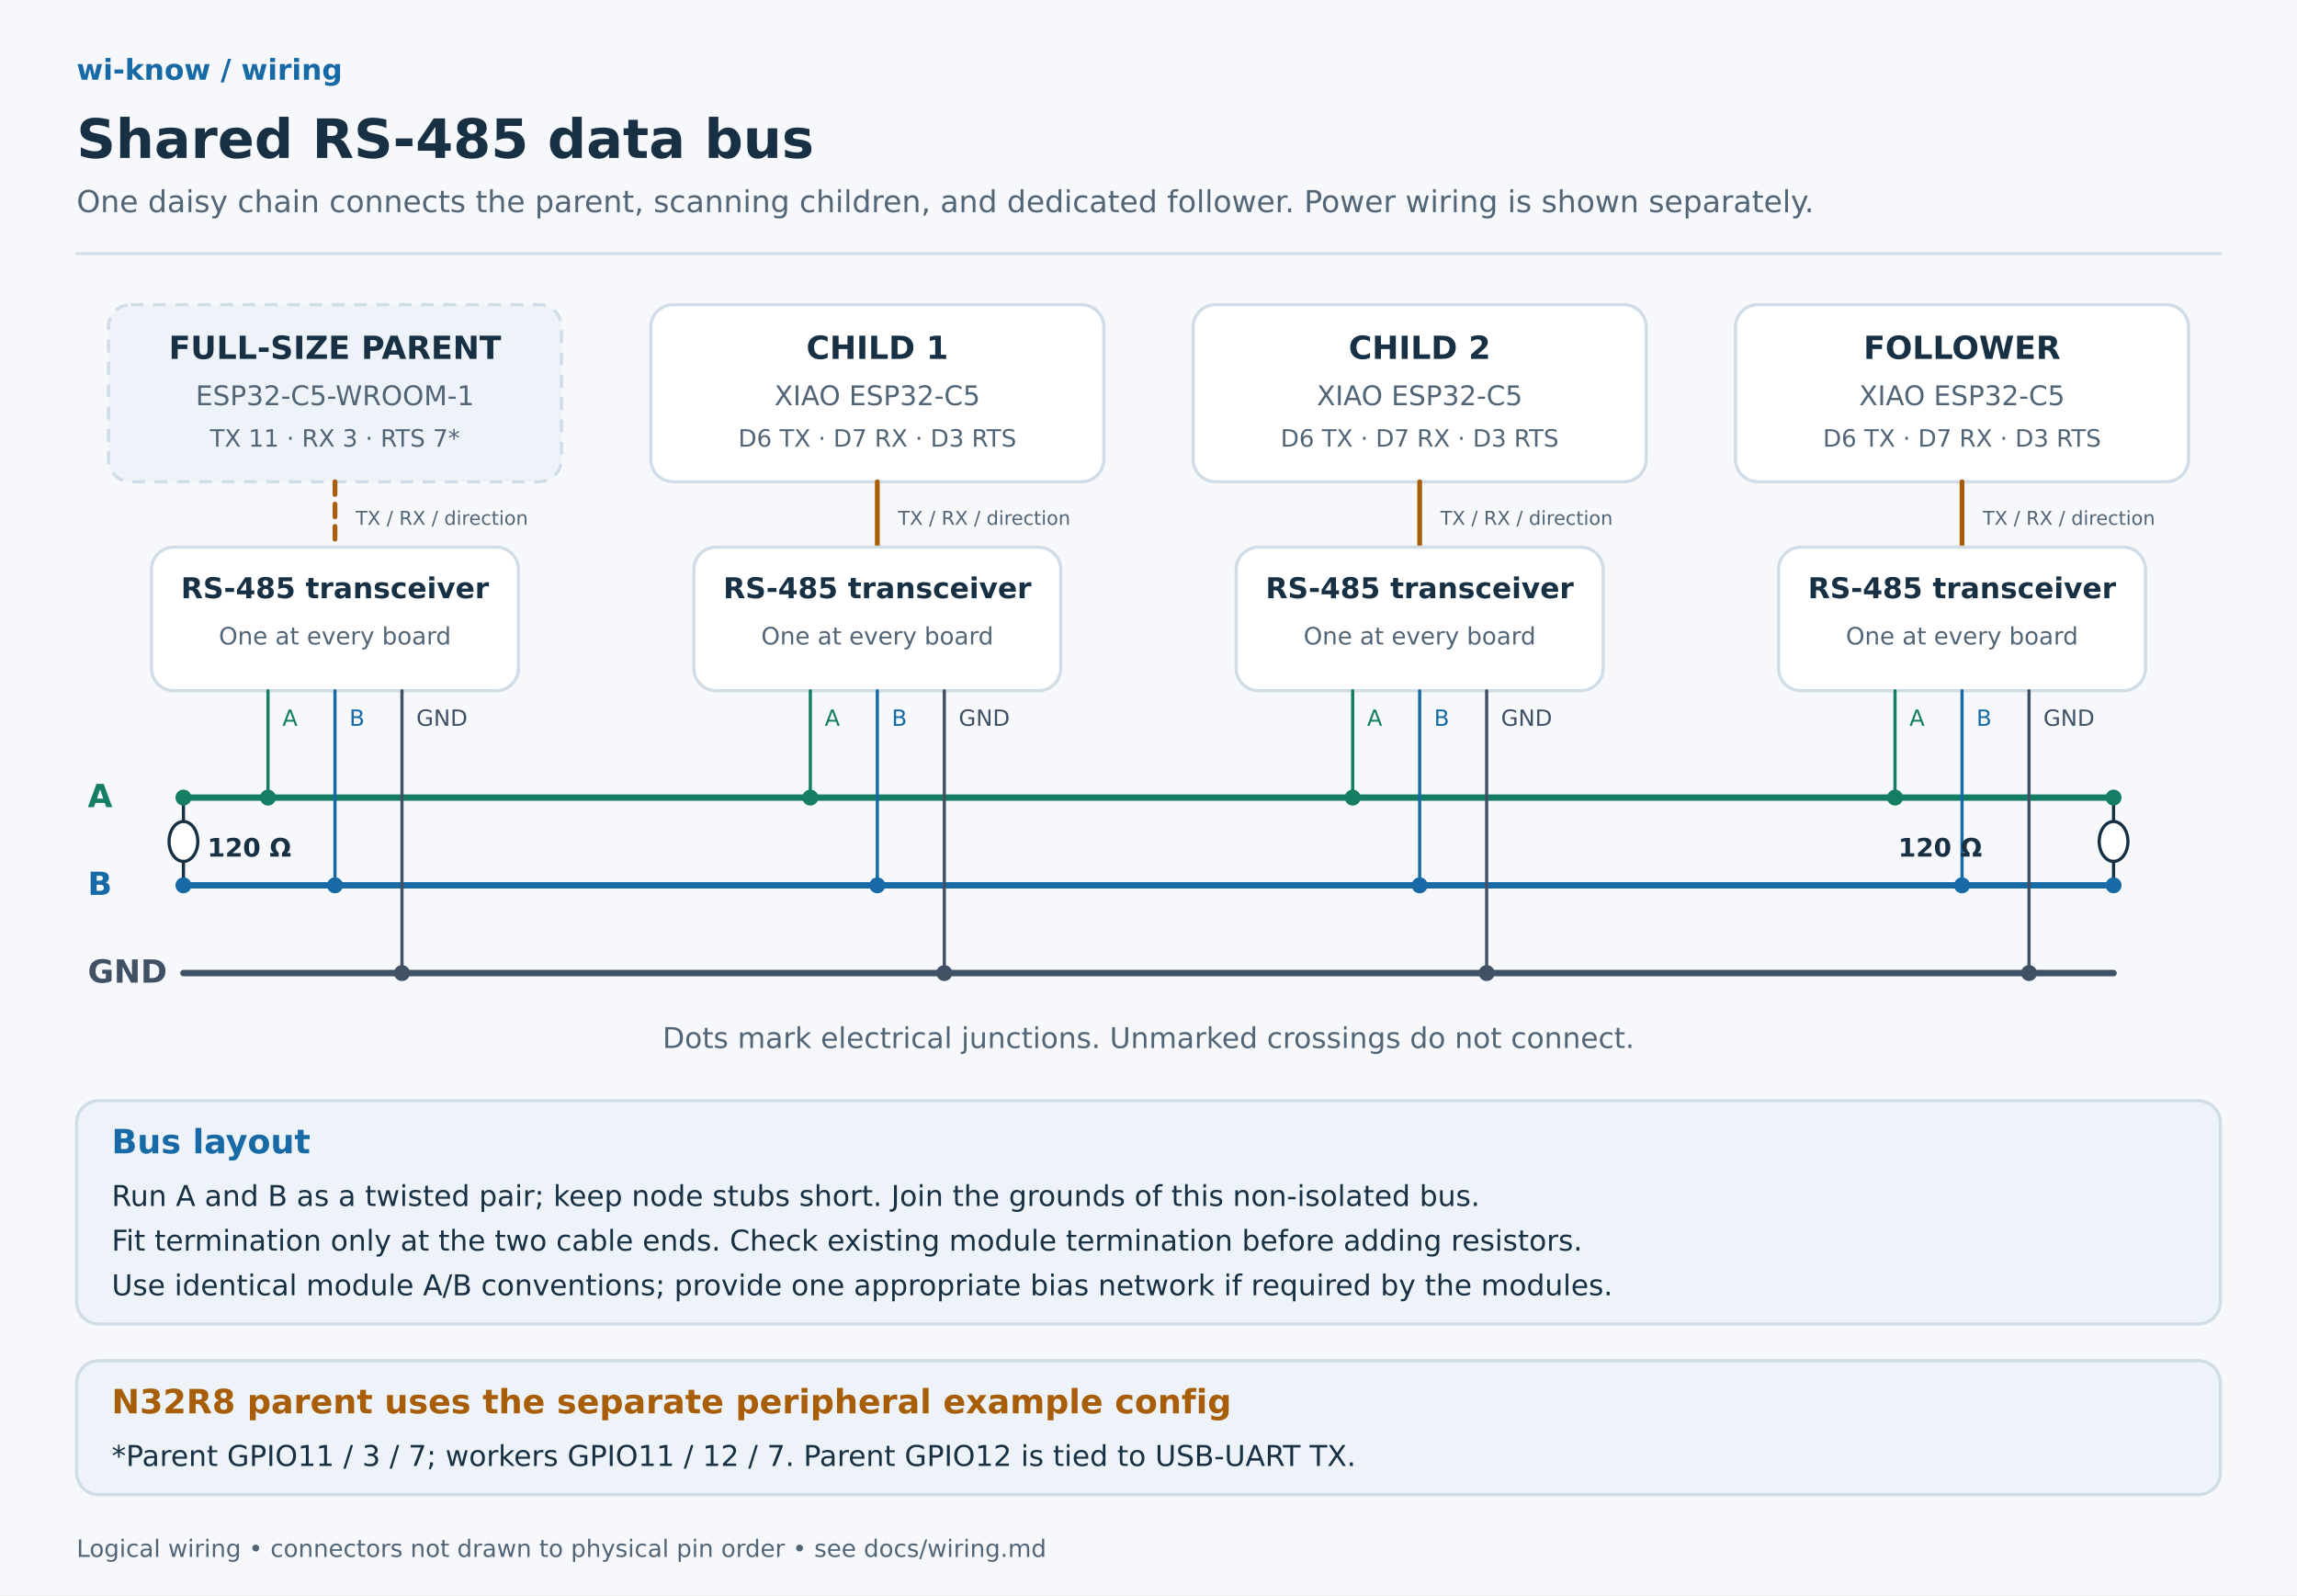
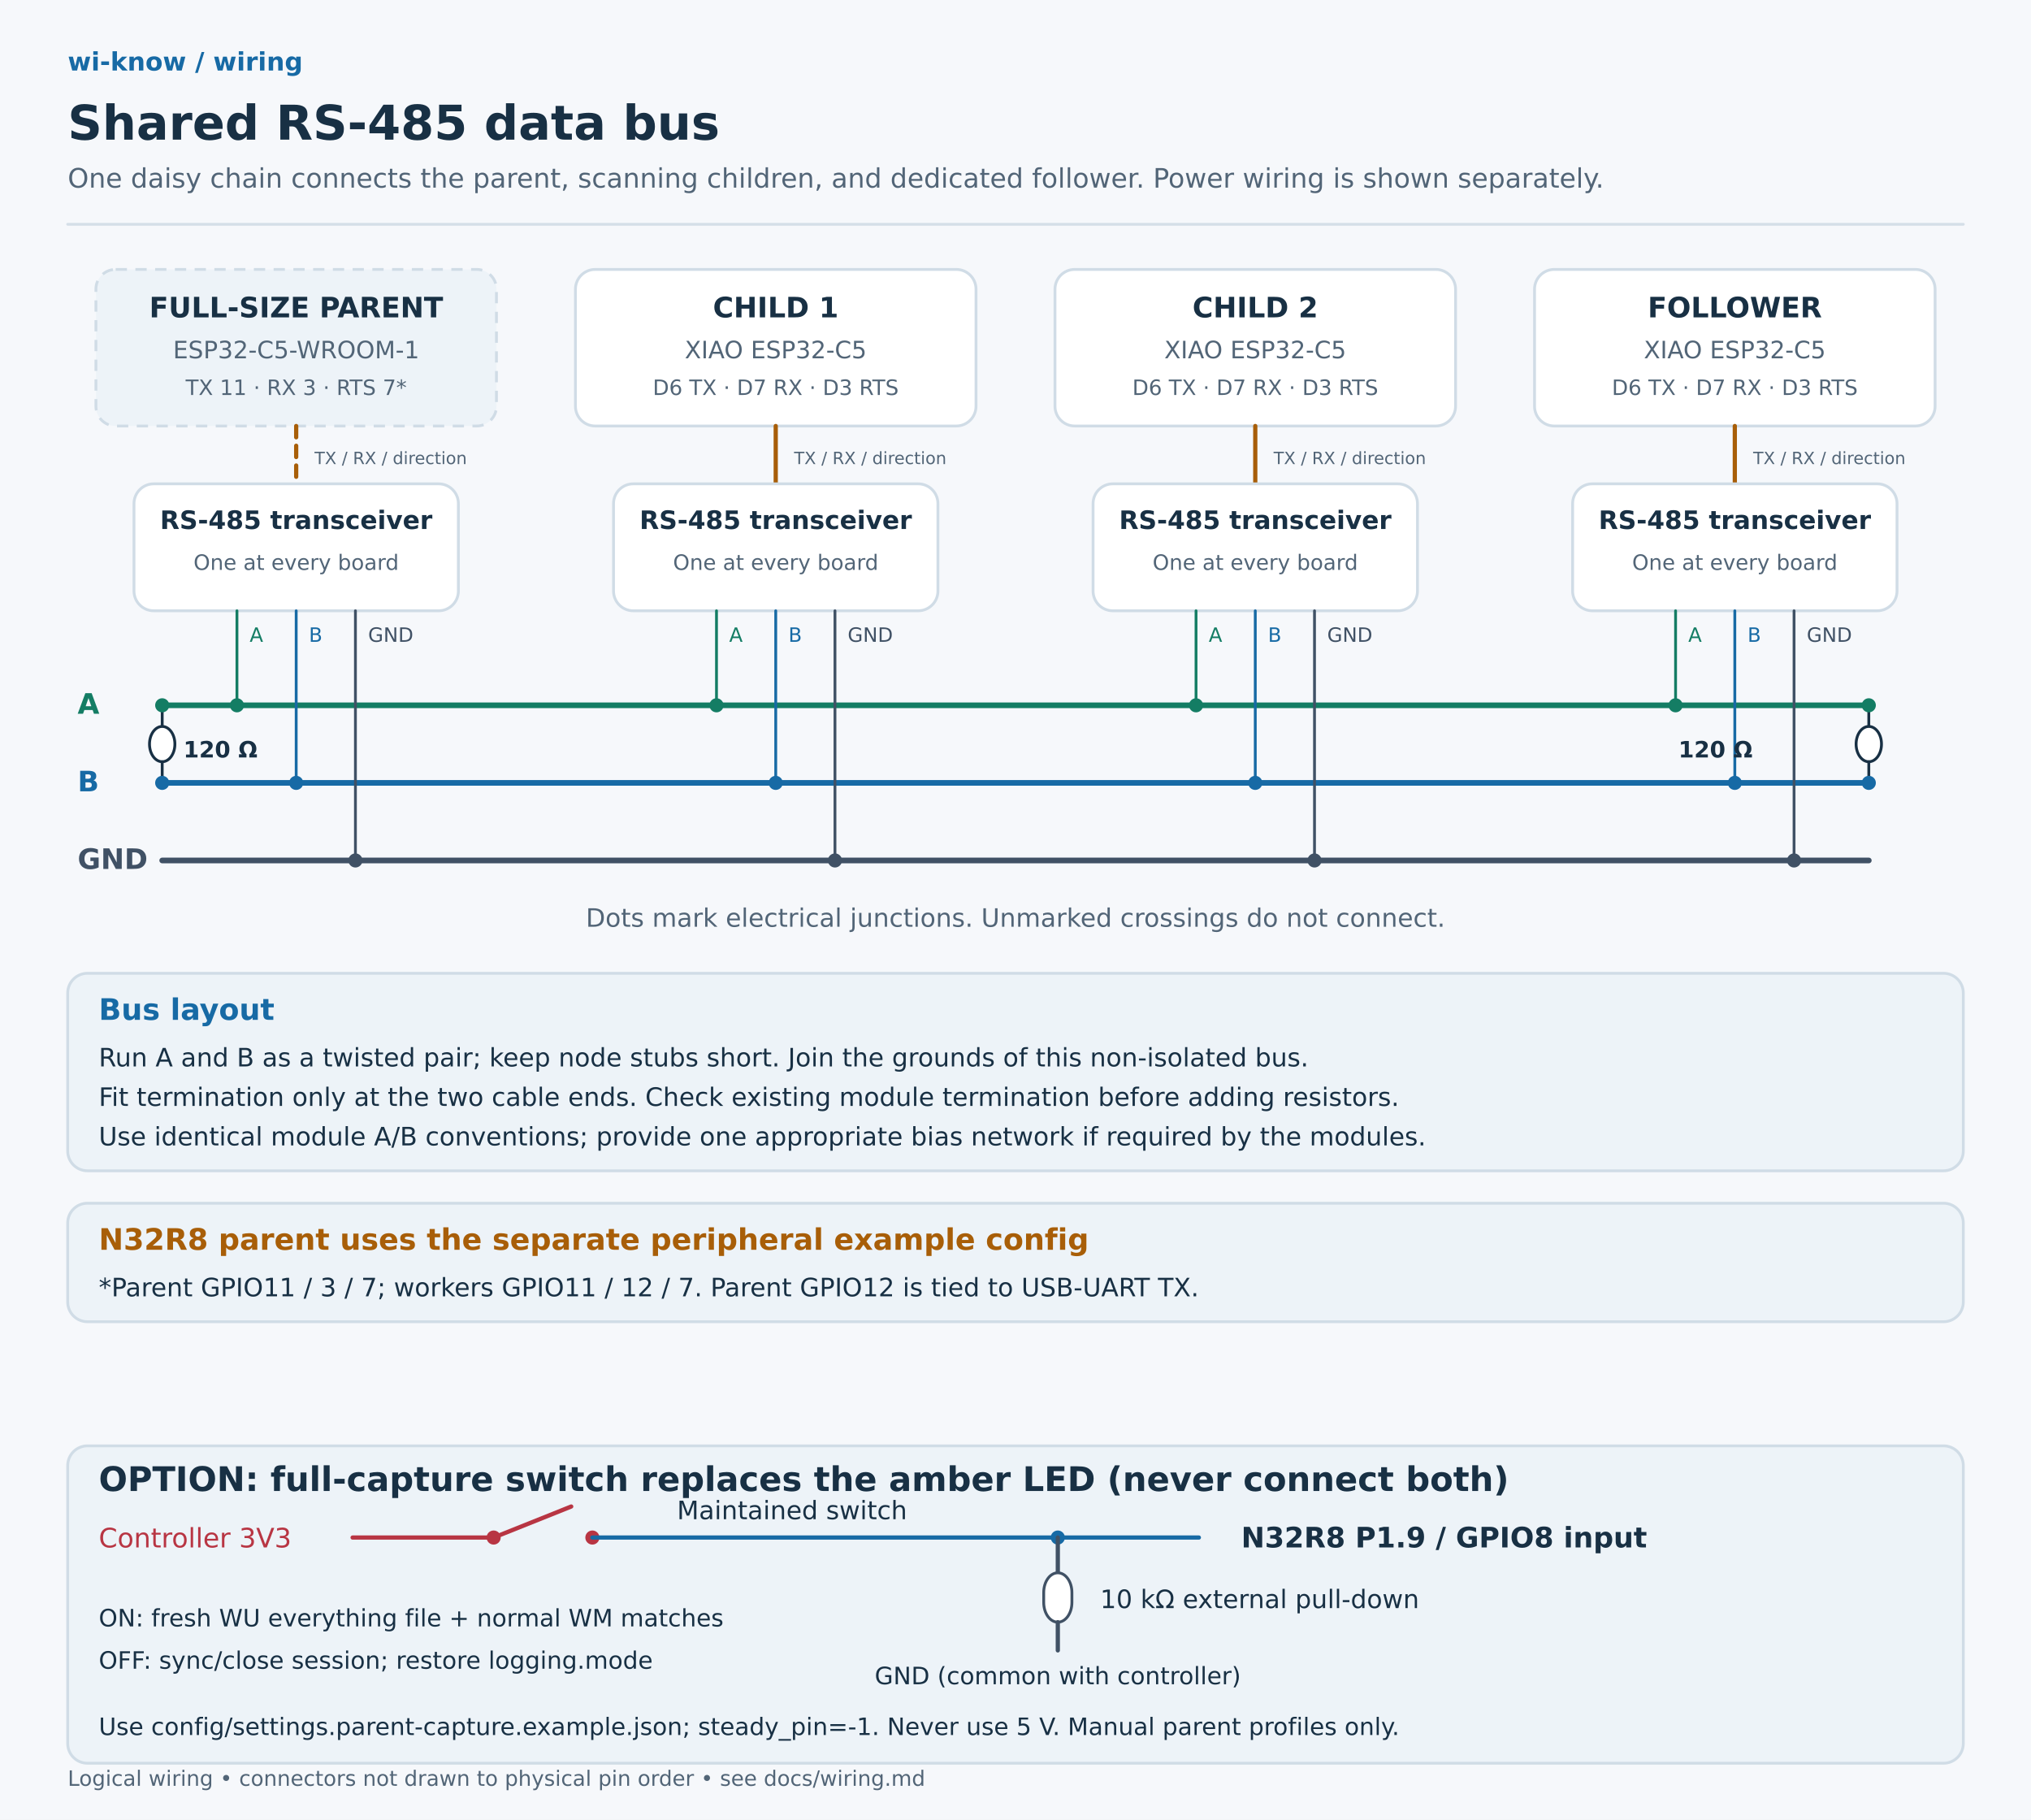
- <svg xmlns="http://www.w3.org/2000/svg" width="1440" height="1000" viewBox="0 0 1440 1000" role="img" aria-labelledby="title description">
+ <svg xmlns="http://www.w3.org/2000/svg" width="1440" height="1290" viewBox="0 0 1440 1290" role="img" aria-labelledby="title description">
  <defs>
    <marker id="arrow-blue" markerWidth="8" markerHeight="8" refX="6" refY="3" orient="auto-start-reverse">
      <path d="M0,0 L0,6 L6,3 z" fill="#176aa5" />
    </marker>
  </defs>
-   <rect width="1440" height="1000" fill="#f6f8fb" />
+   <rect width="1440" height="1290" fill="#f6f8fb" />
  <text x="48" y="50" fill="#176aa5" font-family="DejaVu Sans, Noto Sans, sans-serif" font-size="18" font-weight="700" text-anchor="start">wi-know / wiring</text>
  <text x="48" y="99" fill="#183044" font-family="DejaVu Sans, Noto Sans, sans-serif" font-size="34" font-weight="700" text-anchor="start">Shared RS-485 data bus</text>
  <text x="48" y="133" fill="#526577" font-family="DejaVu Sans, Noto Sans, sans-serif" font-size="19" font-weight="400" text-anchor="start">One daisy chain connects the parent, scanning children, and dedicated follower. Power wiring is shown separately.</text>
  <polyline points="48,159 1392,159" fill="none" stroke="#d5dfe8" stroke-width="2" stroke-linejoin="round" stroke-linecap="round" />
  <rect x="68" y="191" width="284" height="111" rx="14" fill="#edf3f8" stroke="#d0dce6" stroke-width="2" stroke-dasharray="8 6" />
  <text x="210" y="225" fill="#183044" font-family="DejaVu Sans, Noto Sans, sans-serif" font-size="20" font-weight="700" text-anchor="middle">FULL-SIZE PARENT</text>
  <text x="210" y="254" fill="#526577" font-family="DejaVu Sans, Noto Sans, sans-serif" font-size="17" font-weight="400" text-anchor="middle">ESP32-C5-WROOM-1</text>
  <text x="210" y="280" fill="#526577" font-family="DejaVu Sans, Noto Sans, sans-serif" font-size="15" font-weight="400" text-anchor="middle">TX 11 · RX 3 · RTS 7*</text>
  <polyline points="210,302 210,343" fill="none" stroke="#a85e08" stroke-width="3" stroke-linejoin="round" stroke-linecap="round" stroke-dasharray="8 6" />
  <text x="223" y="329" fill="#526577" font-family="DejaVu Sans, Noto Sans, sans-serif" font-size="12" font-weight="400" text-anchor="start">TX / RX / direction</text>
  <rect x="95" y="343" width="230" height="90" rx="14" fill="white" stroke="#d0dce6" stroke-width="2" />
  <text x="210" y="375" fill="#183044" font-family="DejaVu Sans, Noto Sans, sans-serif" font-size="18" font-weight="700" text-anchor="middle">RS-485 transceiver</text>
  <text x="210" y="404" fill="#526577" font-family="DejaVu Sans, Noto Sans, sans-serif" font-size="15" font-weight="400" text-anchor="middle">One at every board</text>
  <rect x="408" y="191" width="284" height="111" rx="14" fill="white" stroke="#d0dce6" stroke-width="2" />
  <text x="550" y="225" fill="#183044" font-family="DejaVu Sans, Noto Sans, sans-serif" font-size="20" font-weight="700" text-anchor="middle">CHILD 1</text>
  <text x="550" y="254" fill="#526577" font-family="DejaVu Sans, Noto Sans, sans-serif" font-size="17" font-weight="400" text-anchor="middle">XIAO ESP32-C5</text>
  <text x="550" y="280" fill="#526577" font-family="DejaVu Sans, Noto Sans, sans-serif" font-size="15" font-weight="400" text-anchor="middle">D6 TX · D7 RX · D3 RTS</text>
  <polyline points="550,302 550,343" fill="none" stroke="#a85e08" stroke-width="3" stroke-linejoin="round" stroke-linecap="round" />
  <text x="563" y="329" fill="#526577" font-family="DejaVu Sans, Noto Sans, sans-serif" font-size="12" font-weight="400" text-anchor="start">TX / RX / direction</text>
  <rect x="435" y="343" width="230" height="90" rx="14" fill="white" stroke="#d0dce6" stroke-width="2" />
  <text x="550" y="375" fill="#183044" font-family="DejaVu Sans, Noto Sans, sans-serif" font-size="18" font-weight="700" text-anchor="middle">RS-485 transceiver</text>
  <text x="550" y="404" fill="#526577" font-family="DejaVu Sans, Noto Sans, sans-serif" font-size="15" font-weight="400" text-anchor="middle">One at every board</text>
  <rect x="748" y="191" width="284" height="111" rx="14" fill="white" stroke="#d0dce6" stroke-width="2" />
  <text x="890" y="225" fill="#183044" font-family="DejaVu Sans, Noto Sans, sans-serif" font-size="20" font-weight="700" text-anchor="middle">CHILD 2</text>
  <text x="890" y="254" fill="#526577" font-family="DejaVu Sans, Noto Sans, sans-serif" font-size="17" font-weight="400" text-anchor="middle">XIAO ESP32-C5</text>
  <text x="890" y="280" fill="#526577" font-family="DejaVu Sans, Noto Sans, sans-serif" font-size="15" font-weight="400" text-anchor="middle">D6 TX · D7 RX · D3 RTS</text>
  <polyline points="890,302 890,343" fill="none" stroke="#a85e08" stroke-width="3" stroke-linejoin="round" stroke-linecap="round" />
  <text x="903" y="329" fill="#526577" font-family="DejaVu Sans, Noto Sans, sans-serif" font-size="12" font-weight="400" text-anchor="start">TX / RX / direction</text>
  <rect x="775" y="343" width="230" height="90" rx="14" fill="white" stroke="#d0dce6" stroke-width="2" />
  <text x="890" y="375" fill="#183044" font-family="DejaVu Sans, Noto Sans, sans-serif" font-size="18" font-weight="700" text-anchor="middle">RS-485 transceiver</text>
  <text x="890" y="404" fill="#526577" font-family="DejaVu Sans, Noto Sans, sans-serif" font-size="15" font-weight="400" text-anchor="middle">One at every board</text>
  <rect x="1088" y="191" width="284" height="111" rx="14" fill="white" stroke="#d0dce6" stroke-width="2" />
  <text x="1230" y="225" fill="#183044" font-family="DejaVu Sans, Noto Sans, sans-serif" font-size="20" font-weight="700" text-anchor="middle">FOLLOWER</text>
  <text x="1230" y="254" fill="#526577" font-family="DejaVu Sans, Noto Sans, sans-serif" font-size="17" font-weight="400" text-anchor="middle">XIAO ESP32-C5</text>
  <text x="1230" y="280" fill="#526577" font-family="DejaVu Sans, Noto Sans, sans-serif" font-size="15" font-weight="400" text-anchor="middle">D6 TX · D7 RX · D3 RTS</text>
  <polyline points="1230,302 1230,343" fill="none" stroke="#a85e08" stroke-width="3" stroke-linejoin="round" stroke-linecap="round" />
  <text x="1243" y="329" fill="#526577" font-family="DejaVu Sans, Noto Sans, sans-serif" font-size="12" font-weight="400" text-anchor="start">TX / RX / direction</text>
  <rect x="1115" y="343" width="230" height="90" rx="14" fill="white" stroke="#d0dce6" stroke-width="2" />
  <text x="1230" y="375" fill="#183044" font-family="DejaVu Sans, Noto Sans, sans-serif" font-size="18" font-weight="700" text-anchor="middle">RS-485 transceiver</text>
  <text x="1230" y="404" fill="#526577" font-family="DejaVu Sans, Noto Sans, sans-serif" font-size="15" font-weight="400" text-anchor="middle">One at every board</text>
  <polyline points="115,500 1325,500" fill="none" stroke="#147d64" stroke-width="4" stroke-linejoin="round" stroke-linecap="round" />
  <text x="55" y="506" fill="#147d64" font-family="DejaVu Sans, Noto Sans, sans-serif" font-size="20" font-weight="700" text-anchor="start">A</text>
  <polyline points="115,555 1325,555" fill="none" stroke="#176aa5" stroke-width="4" stroke-linejoin="round" stroke-linecap="round" />
  <text x="55" y="561" fill="#176aa5" font-family="DejaVu Sans, Noto Sans, sans-serif" font-size="20" font-weight="700" text-anchor="start">B</text>
  <polyline points="115,610 1325,610" fill="none" stroke="#405165" stroke-width="4" stroke-linejoin="round" stroke-linecap="round" />
  <text x="55" y="616" fill="#405165" font-family="DejaVu Sans, Noto Sans, sans-serif" font-size="20" font-weight="700" text-anchor="start">GND</text>
  <text x="177" y="455" fill="#147d64" font-family="DejaVu Sans, Noto Sans, sans-serif" font-size="14" font-weight="400" text-anchor="start">A</text>
  <polyline points="168,433 168,500" fill="none" stroke="#147d64" stroke-width="2" stroke-linejoin="round" stroke-linecap="round" />
  <circle cx="168" cy="500" r="5" fill="#147d64" />
  <text x="219" y="455" fill="#176aa5" font-family="DejaVu Sans, Noto Sans, sans-serif" font-size="14" font-weight="400" text-anchor="start">B</text>
  <polyline points="210,433 210,555" fill="none" stroke="#176aa5" stroke-width="2" stroke-linejoin="round" stroke-linecap="round" />
  <circle cx="210" cy="555" r="5" fill="#176aa5" />
  <text x="261" y="455" fill="#405165" font-family="DejaVu Sans, Noto Sans, sans-serif" font-size="14" font-weight="400" text-anchor="start">GND</text>
  <polyline points="252,433 252,610" fill="none" stroke="#405165" stroke-width="2" stroke-linejoin="round" stroke-linecap="round" />
  <circle cx="252" cy="610" r="5" fill="#405165" />
  <text x="517" y="455" fill="#147d64" font-family="DejaVu Sans, Noto Sans, sans-serif" font-size="14" font-weight="400" text-anchor="start">A</text>
  <polyline points="508,433 508,500" fill="none" stroke="#147d64" stroke-width="2" stroke-linejoin="round" stroke-linecap="round" />
  <circle cx="508" cy="500" r="5" fill="#147d64" />
  <text x="559" y="455" fill="#176aa5" font-family="DejaVu Sans, Noto Sans, sans-serif" font-size="14" font-weight="400" text-anchor="start">B</text>
  <polyline points="550,433 550,555" fill="none" stroke="#176aa5" stroke-width="2" stroke-linejoin="round" stroke-linecap="round" />
  <circle cx="550" cy="555" r="5" fill="#176aa5" />
  <text x="601" y="455" fill="#405165" font-family="DejaVu Sans, Noto Sans, sans-serif" font-size="14" font-weight="400" text-anchor="start">GND</text>
  <polyline points="592,433 592,610" fill="none" stroke="#405165" stroke-width="2" stroke-linejoin="round" stroke-linecap="round" />
  <circle cx="592" cy="610" r="5" fill="#405165" />
  <text x="857" y="455" fill="#147d64" font-family="DejaVu Sans, Noto Sans, sans-serif" font-size="14" font-weight="400" text-anchor="start">A</text>
  <polyline points="848,433 848,500" fill="none" stroke="#147d64" stroke-width="2" stroke-linejoin="round" stroke-linecap="round" />
  <circle cx="848" cy="500" r="5" fill="#147d64" />
  <text x="899" y="455" fill="#176aa5" font-family="DejaVu Sans, Noto Sans, sans-serif" font-size="14" font-weight="400" text-anchor="start">B</text>
  <polyline points="890,433 890,555" fill="none" stroke="#176aa5" stroke-width="2" stroke-linejoin="round" stroke-linecap="round" />
  <circle cx="890" cy="555" r="5" fill="#176aa5" />
  <text x="941" y="455" fill="#405165" font-family="DejaVu Sans, Noto Sans, sans-serif" font-size="14" font-weight="400" text-anchor="start">GND</text>
  <polyline points="932,433 932,610" fill="none" stroke="#405165" stroke-width="2" stroke-linejoin="round" stroke-linecap="round" />
  <circle cx="932" cy="610" r="5" fill="#405165" />
  <text x="1197" y="455" fill="#147d64" font-family="DejaVu Sans, Noto Sans, sans-serif" font-size="14" font-weight="400" text-anchor="start">A</text>
  <polyline points="1188,433 1188,500" fill="none" stroke="#147d64" stroke-width="2" stroke-linejoin="round" stroke-linecap="round" />
  <circle cx="1188" cy="500" r="5" fill="#147d64" />
  <text x="1239" y="455" fill="#176aa5" font-family="DejaVu Sans, Noto Sans, sans-serif" font-size="14" font-weight="400" text-anchor="start">B</text>
  <polyline points="1230,433 1230,555" fill="none" stroke="#176aa5" stroke-width="2" stroke-linejoin="round" stroke-linecap="round" />
  <circle cx="1230" cy="555" r="5" fill="#176aa5" />
  <text x="1281" y="455" fill="#405165" font-family="DejaVu Sans, Noto Sans, sans-serif" font-size="14" font-weight="400" text-anchor="start">GND</text>
  <polyline points="1272,433 1272,610" fill="none" stroke="#405165" stroke-width="2" stroke-linejoin="round" stroke-linecap="round" />
  <circle cx="1272" cy="610" r="5" fill="#405165" />
  <polyline points="115,500 115,515" fill="none" stroke="#183044" stroke-width="2" stroke-linejoin="round" stroke-linecap="round" />
  <rect x="106" y="515" width="18" height="25" rx="14" fill="white" stroke="#183044" stroke-width="2" />
  <polyline points="115,540 115,555" fill="none" stroke="#183044" stroke-width="2" stroke-linejoin="round" stroke-linecap="round" />
  <circle cx="115" cy="500" r="5" fill="#147d64" />
  <circle cx="115" cy="555" r="5" fill="#176aa5" />
  <text x="130" y="537" fill="#183044" font-family="DejaVu Sans, Noto Sans, sans-serif" font-size="16" font-weight="700" text-anchor="start">120 Ω</text>
  <polyline points="1325,500 1325,515" fill="none" stroke="#183044" stroke-width="2" stroke-linejoin="round" stroke-linecap="round" />
  <rect x="1316" y="515" width="18" height="25" rx="14" fill="white" stroke="#183044" stroke-width="2" />
  <polyline points="1325,540 1325,555" fill="none" stroke="#183044" stroke-width="2" stroke-linejoin="round" stroke-linecap="round" />
  <circle cx="1325" cy="500" r="5" fill="#147d64" />
  <circle cx="1325" cy="555" r="5" fill="#176aa5" />
  <text x="1190" y="537" fill="#183044" font-family="DejaVu Sans, Noto Sans, sans-serif" font-size="16" font-weight="700" text-anchor="start">120 Ω</text>
  <text x="720" y="657" fill="#526577" font-family="DejaVu Sans, Noto Sans, sans-serif" font-size="18" font-weight="400" text-anchor="middle">Dots mark electrical junctions. Unmarked crossings do not connect.</text>
  <rect x="48" y="690" width="1344" height="140" rx="14" fill="#edf3f8" stroke="#d0dce6" stroke-width="2" />
  <text x="70" y="723" fill="#176aa5" font-family="DejaVu Sans, Noto Sans, sans-serif" font-size="21" font-weight="700" text-anchor="start">Bus layout</text>
  <text x="70" y="756" fill="#183044" font-family="DejaVu Sans, Noto Sans, sans-serif" font-size="18" font-weight="400" text-anchor="start">Run A and B as a twisted pair; keep node stubs short. Join the grounds of this non-isolated bus.</text>
  <text x="70" y="784" fill="#183044" font-family="DejaVu Sans, Noto Sans, sans-serif" font-size="18" font-weight="400" text-anchor="start">Fit termination only at the two cable ends. Check existing module termination before adding resistors.</text>
  <text x="70" y="812" fill="#183044" font-family="DejaVu Sans, Noto Sans, sans-serif" font-size="18" font-weight="400" text-anchor="start">Use identical module A/B conventions; provide one appropriate bias network if required by the modules.</text>
  <rect x="48" y="853" width="1344" height="84" rx="14" fill="#edf3f8" stroke="#d0dce6" stroke-width="2" />
  <text x="70" y="886" fill="#a85e08" font-family="DejaVu Sans, Noto Sans, sans-serif" font-size="21" font-weight="700" text-anchor="start">N32R8 parent uses the separate peripheral example config</text>
  <text x="70" y="919" fill="#183044" font-family="DejaVu Sans, Noto Sans, sans-serif" font-size="18" font-weight="400" text-anchor="start">*Parent GPIO11 / 3 / 7; workers GPIO11 / 12 / 7. Parent GPIO12 is tied to USB-UART TX.</text>
-   <text x="48" y="976" fill="#526577" font-family="DejaVu Sans, Noto Sans, sans-serif" font-size="15" font-weight="400" text-anchor="start">Logical wiring • connectors not drawn to physical pin order • see docs/wiring.md</text>
+   <rect x="48" y="1025" width="1344" height="225" rx="14" fill="#edf3f8" stroke="#d0dce6" stroke-width="2" />
+   <text x="70" y="1057" fill="#183044" font-family="DejaVu Sans, Noto Sans, sans-serif" font-size="24" font-weight="700" text-anchor="start">OPTION: full-capture switch replaces the amber LED (never connect both)</text>
+   <text x="70" y="1097" fill="#b83543" font-family="DejaVu Sans, Noto Sans, sans-serif" font-size="19" font-weight="400" text-anchor="start">Controller 3V3</text>
+   <polyline points="250,1090 350,1090" fill="none" stroke="#b83543" stroke-width="3" stroke-linejoin="round" stroke-linecap="round" />
+   <circle cx="350" cy="1090" r="5" fill="#b83543" />
+   <polyline points="350,1090 405,1068" fill="none" stroke="#b83543" stroke-width="3" stroke-linejoin="round" stroke-linecap="round" />
+   <circle cx="420" cy="1090" r="5" fill="#b83543" />
+   <polyline points="420,1090 850,1090" fill="none" stroke="#176aa5" stroke-width="3" stroke-linejoin="round" stroke-linecap="round" />
+   <text x="480" y="1077" fill="#183044" font-family="DejaVu Sans, Noto Sans, sans-serif" font-size="18" font-weight="400" text-anchor="start">Maintained switch</text>
+   <text x="880" y="1097" fill="#183044" font-family="DejaVu Sans, Noto Sans, sans-serif" font-size="20" font-weight="700" text-anchor="start">N32R8 P1.9 / GPIO8 input</text>
+   <circle cx="750" cy="1090" r="5" fill="#176aa5" />
+   <polyline points="750,1090 750,1115" fill="none" stroke="#405165" stroke-width="3" stroke-linejoin="round" stroke-linecap="round" />
+   <rect x="740" y="1115" width="20" height="35" rx="14" fill="white" stroke="#405165" stroke-width="2" />
+   <polyline points="750,1150 750,1170" fill="none" stroke="#405165" stroke-width="3" stroke-linejoin="round" stroke-linecap="round" />
+   <text x="780" y="1140" fill="#183044" font-family="DejaVu Sans, Noto Sans, sans-serif" font-size="18" font-weight="400" text-anchor="start">10 kΩ external pull-down</text>
+   <text x="750" y="1194" fill="#183044" font-family="DejaVu Sans, Noto Sans, sans-serif" font-size="17" font-weight="400" text-anchor="middle">GND (common with controller)</text>
+   <text x="70" y="1153" fill="#183044" font-family="DejaVu Sans, Noto Sans, sans-serif" font-size="17" font-weight="400" text-anchor="start">ON: fresh WU everything file + normal WM matches</text>
+   <text x="70" y="1183" fill="#183044" font-family="DejaVu Sans, Noto Sans, sans-serif" font-size="17" font-weight="400" text-anchor="start">OFF: sync/close session; restore logging.mode</text>
+   <text x="70" y="1230" fill="#183044" font-family="DejaVu Sans, Noto Sans, sans-serif" font-size="17" font-weight="400" text-anchor="start">Use config/settings.parent-capture.example.json; steady_pin=-1. Never use 5 V. Manual parent profiles only.</text>
+   <text x="48" y="1266" fill="#526577" font-family="DejaVu Sans, Noto Sans, sans-serif" font-size="15" font-weight="400" text-anchor="start">Logical wiring • connectors not drawn to physical pin order • see docs/wiring.md</text>
</svg>
